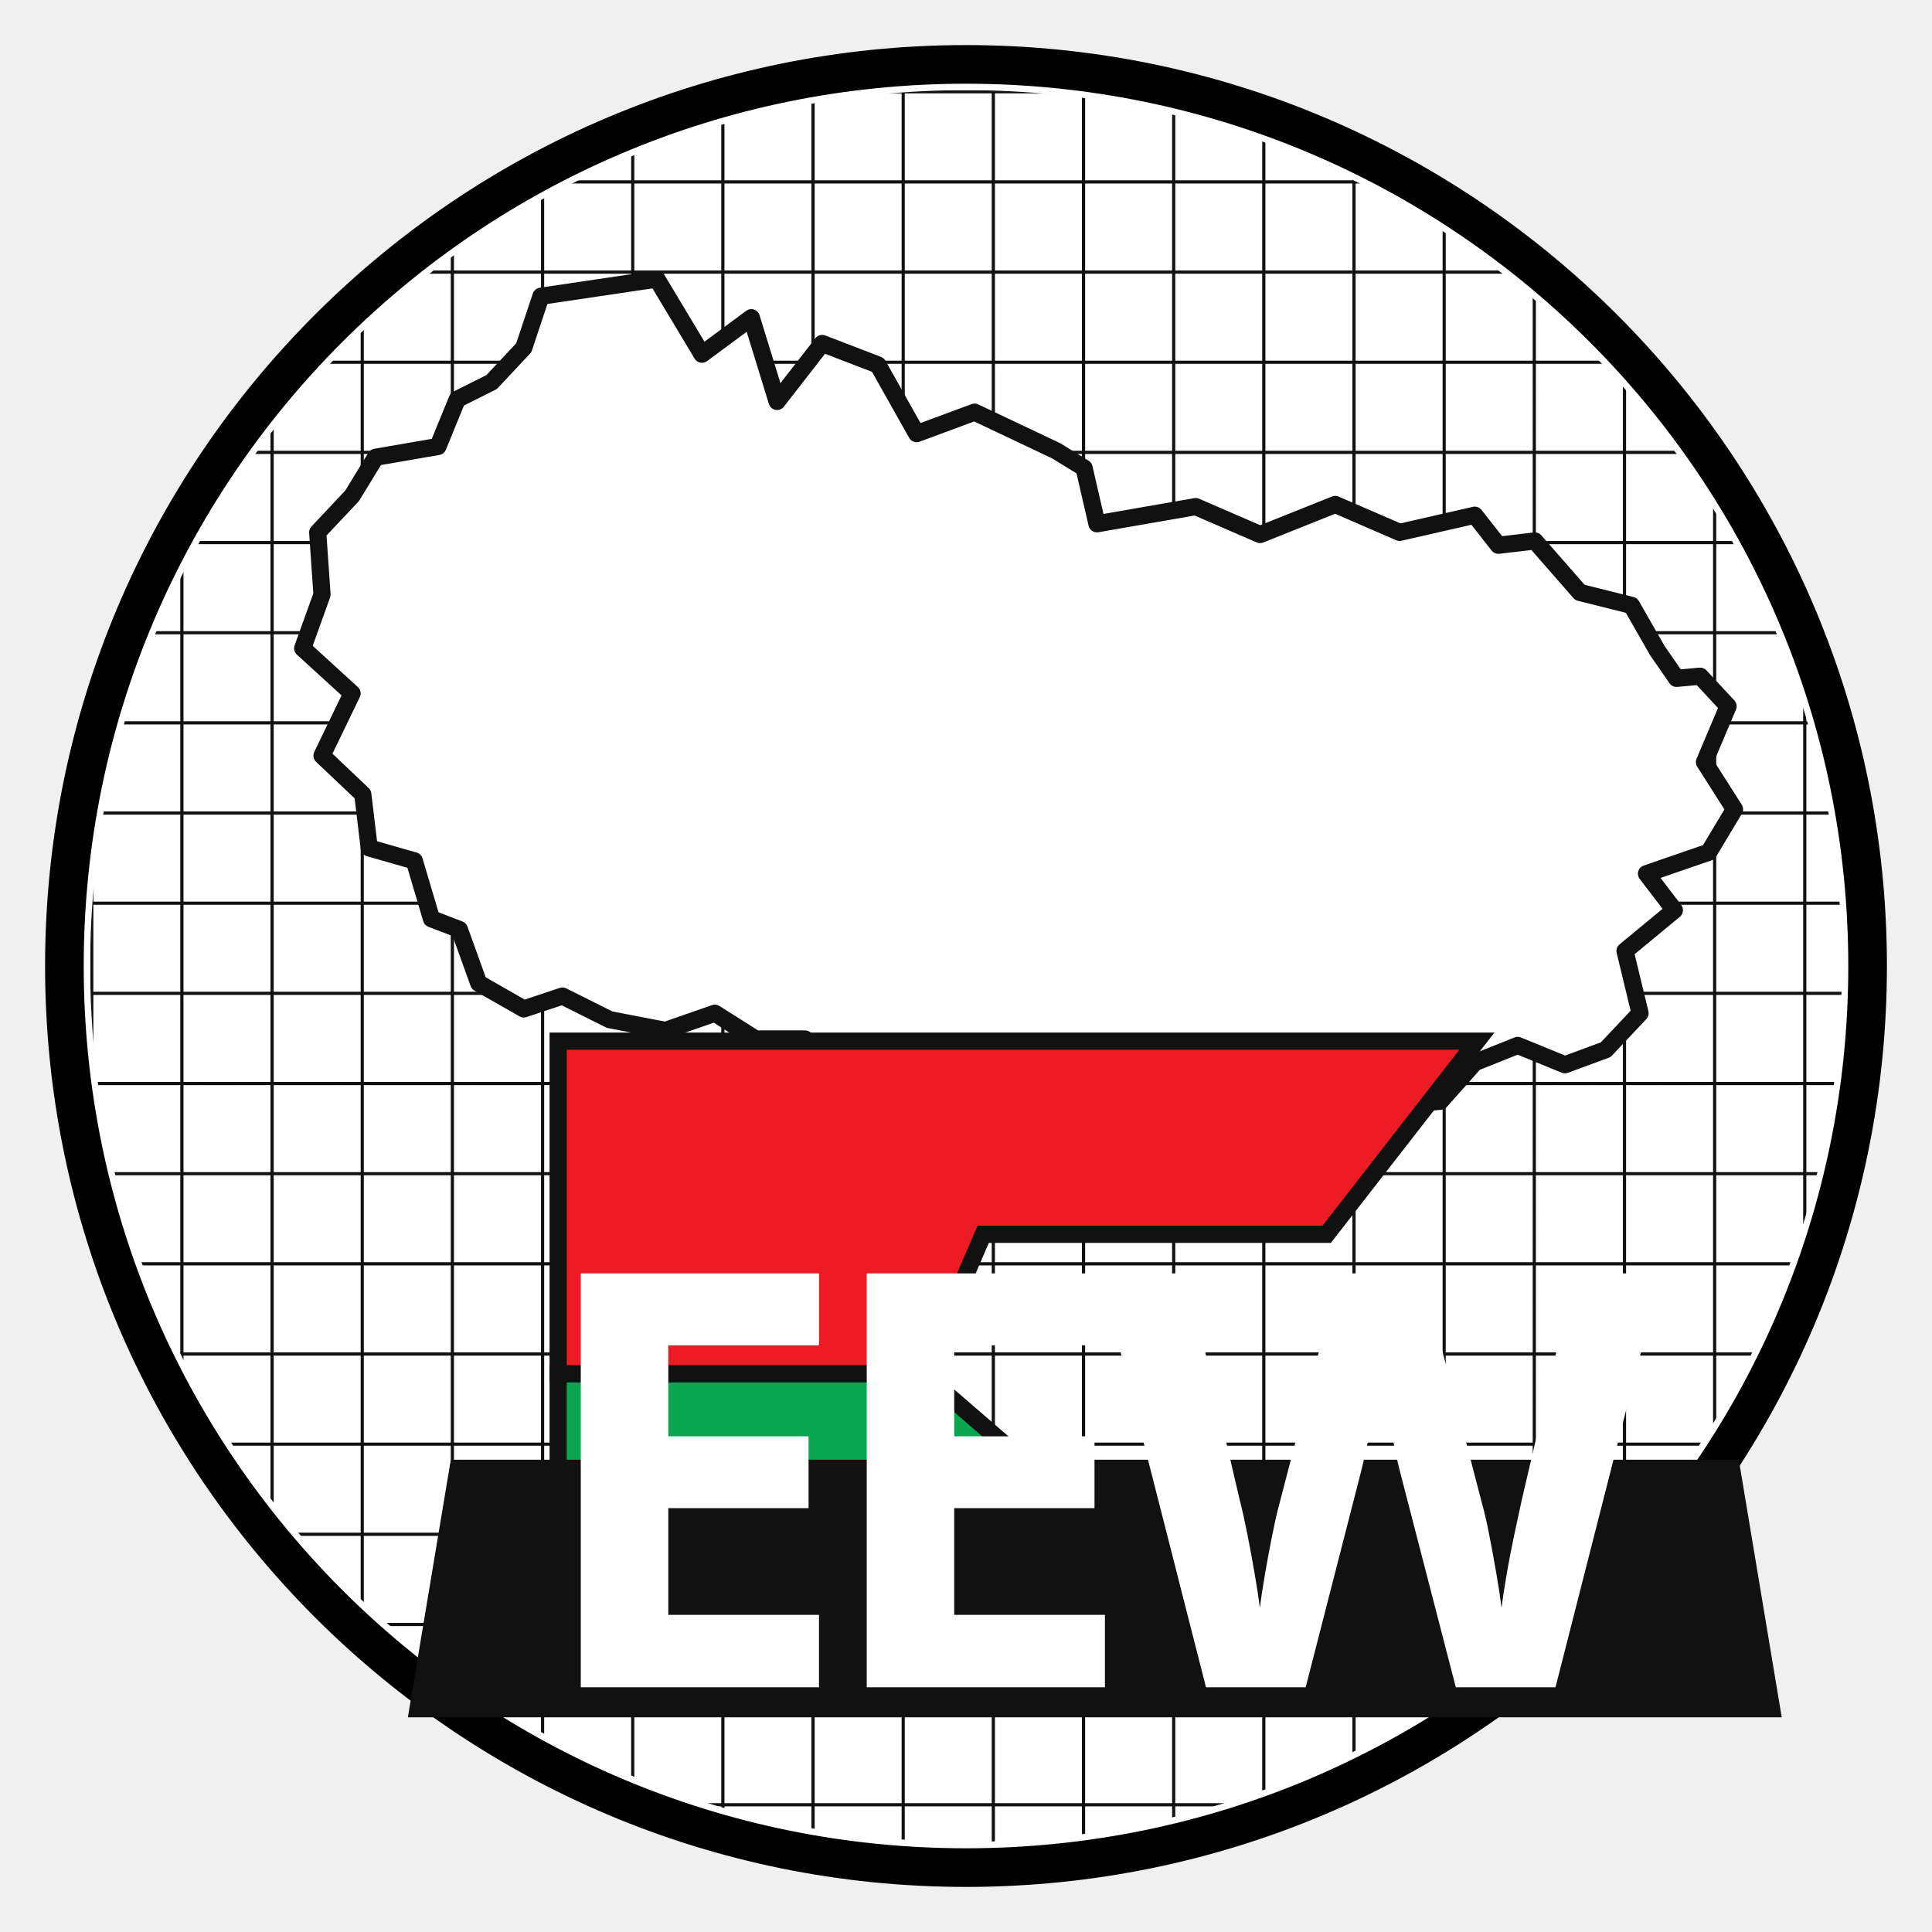
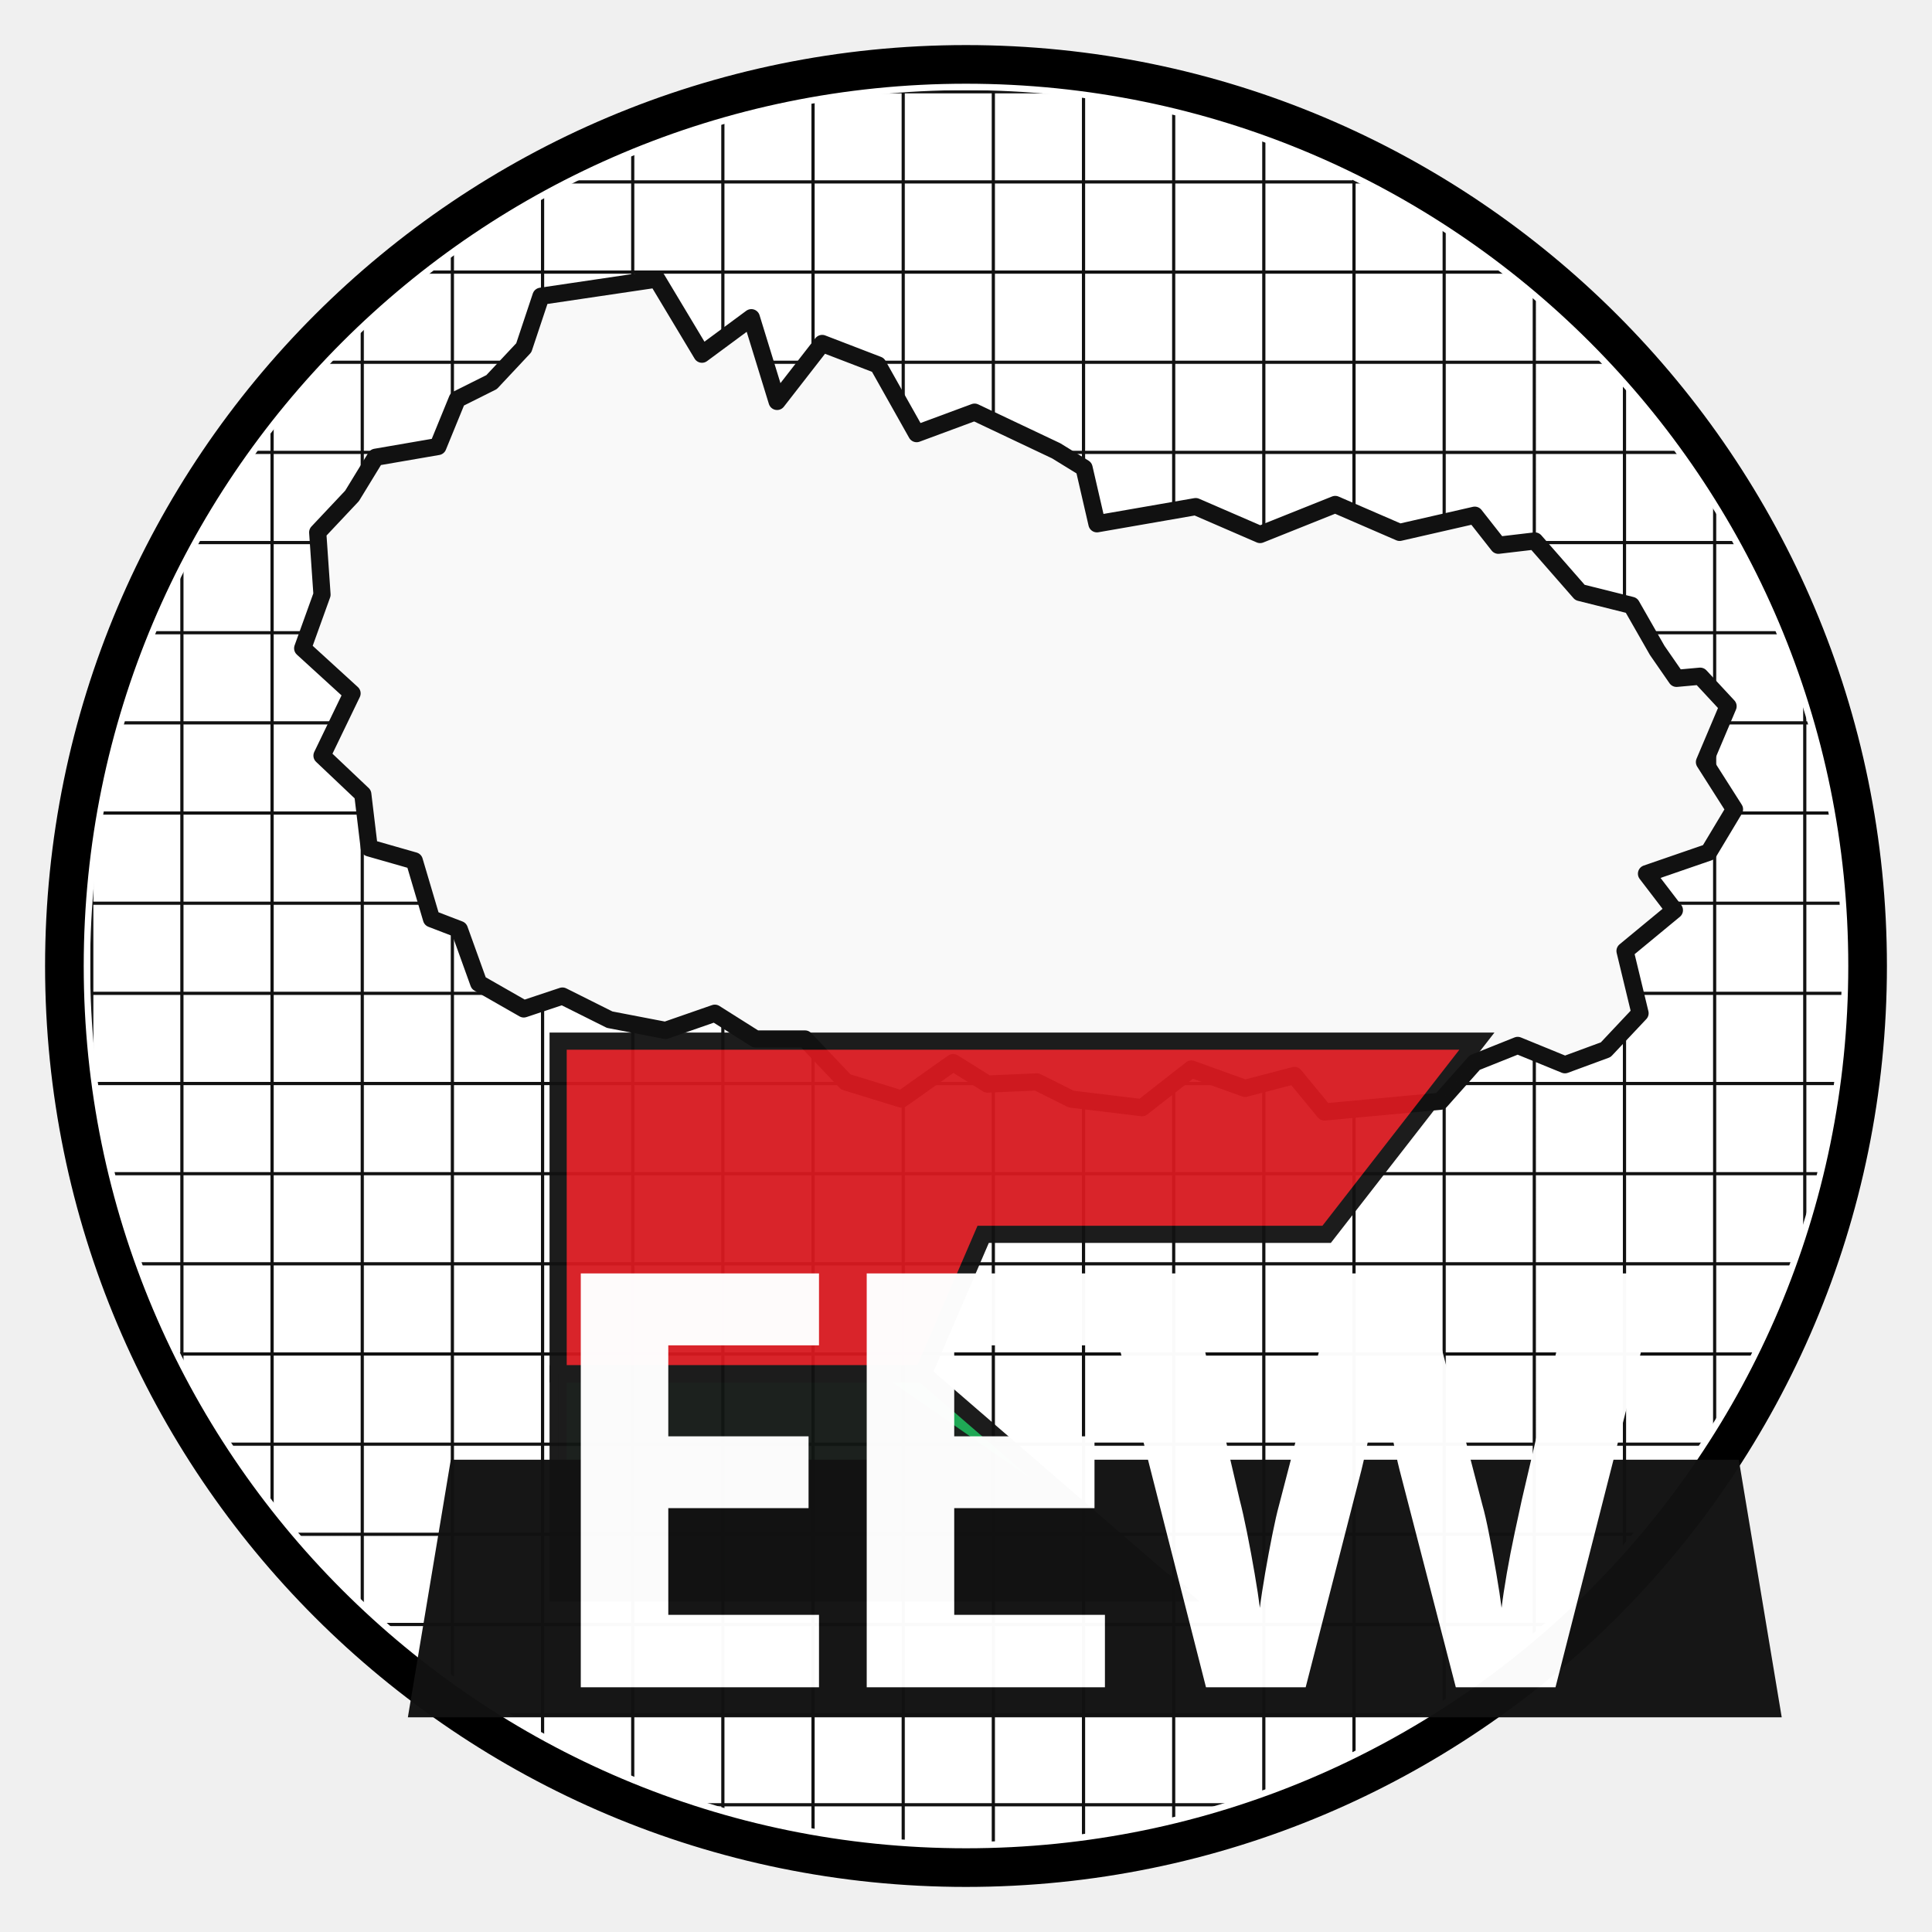
<svg xmlns="http://www.w3.org/2000/svg" viewBox="0 0 900 900" role="img" aria-labelledby="title desc">
  <defs>
    <clipPath id="logoCircle">
      <circle cx="450" cy="450" r="408" />
    </clipPath>
    <pattern id="logoGrid" width="42" height="42" patternUnits="userSpaceOnUse">
      <path d="M 42 0 L 0 0 0 42" fill="none" stroke="#111111" stroke-width="3" />
    </pattern>
  </defs>
  <circle cx="450" cy="450" r="420" fill="#ffffff" />
  <circle cx="450" cy="450" r="408" fill="url(#logoGrid)" clip-path="url(#logoCircle)" />
  <circle cx="450" cy="450" r="420" fill="none" stroke="#000000" stroke-width="18" />
  <g transform="translate(60 30)">
-     <path d="M192 108 L246 100 L267 135 L290 118 L302 157 L323 130 L349 140 L367 172 L394 162 L432 180 L445 188 L451 214 L497 206 L527 219 L562 205 L592 218 L627 210 L638 224 L655 222 L676 246 L700 252 L712 273 L721 286 L732 285 L745 299 L734 325 L748 347 L736 367 L707 377 L720 394 L697 413 L704 442 L688 459 L669 466 L647 457 L627 465 L611 483 L557 488 L543 471 L520 477 L495 468 L472 486 L439 482 L423 474 L400 475 L384 465 L360 482 L334 474 L315 454 L292 454 L273 442 L250 450 L224 445 L202 434 L184 440 L163 428 L154 403 L141 398 L133 371 L112 365 L109 340 L90 322 L104 293 L81 272 L90 247 L88 218 L104 201 L115 183 L144 178 L153 156 L169 148 L184 132 L192 108 Z" fill="#ffffff" stroke="#111111" stroke-width="8" stroke-linejoin="round" />
-     <path d="M200 455 L628 455 L558 545 L398 545 L370 610 L200 610 Z" fill="#ed1c24" stroke="#111111" stroke-width="8" />
-     <path d="M200 610 L370 610 L488 712 L200 712 Z" fill="#08a651" stroke="#111111" stroke-width="8" />
-     <path d="M150 650 L750 650 L770 770 L130 770 Z" fill="#111111" />
-     <text x="450" y="756" text-anchor="middle" font-size="270" font-weight="900" font-family="Arial Black, Impact, sans-serif" fill="#ffffff" letter-spacing="-18">EEW</text>
+     <path d="M192 108       L246 100       L267 135       L290 118       L302 157       L323 130       L349 140       L367 172       L394 162       L432 180       L445 188       L451 214       L497 206       L527 219       L562 205       L592 218       L627 210       L638 224       L655 222       L676 246       L700 252       L712 273       L721 286       L732 285       L745 299       L734 325       L748 347       L736 367       L707 377       L720 394       L697 413       L704 442       L688 459       L669 466       L647 457       L627 465       L611 483       L557 488       L543 471       L520 477       L495 468       L472 486       L439 482       L423 474       L400 475       L384 465       L360 482       L334 474       L315 454       L292 454       L273 442       L250 450       L224 445       L202 434       L184 440       L163 428       L154 403       L141 398       L133 371       L112 365       L109 340       L90 322       L104 293       L81 272       L90 247       L88 218       L104 201       L115 183       L144 178       L153 156       L169 148       L184 132       L192 108 Z" fill="#f9f9f9" stroke="#111111" stroke-width="8" stroke-linejoin="round" />
+     <g opacity="0.95">
+       <path d="M200 455 L628 455 L558 545 L398 545 L370 610 L200 610 Z" fill="#d71920" stroke="#111111" stroke-width="8" />
+       <path d="M200 610 L370 610 L488 712 L200 712 Z" fill="#14a44d" stroke="#111111" stroke-width="8" />
+       <path d="M200 610 L350 610 L494 710 L200 710 Z" fill="#111111" opacity="0.96" />
+     </g>
+     <g opacity="0.98">
+       <path d="M150 650 L750 650 L770 770 L130 770 Z" fill="#111111" />
+       <text x="450" y="756" text-anchor="middle" font-size="270" font-weight="900" font-family="Arial Black, Impact, sans-serif" fill="#ffffff" letter-spacing="-18">EEW</text>
+     </g>
  </g>
</svg>
